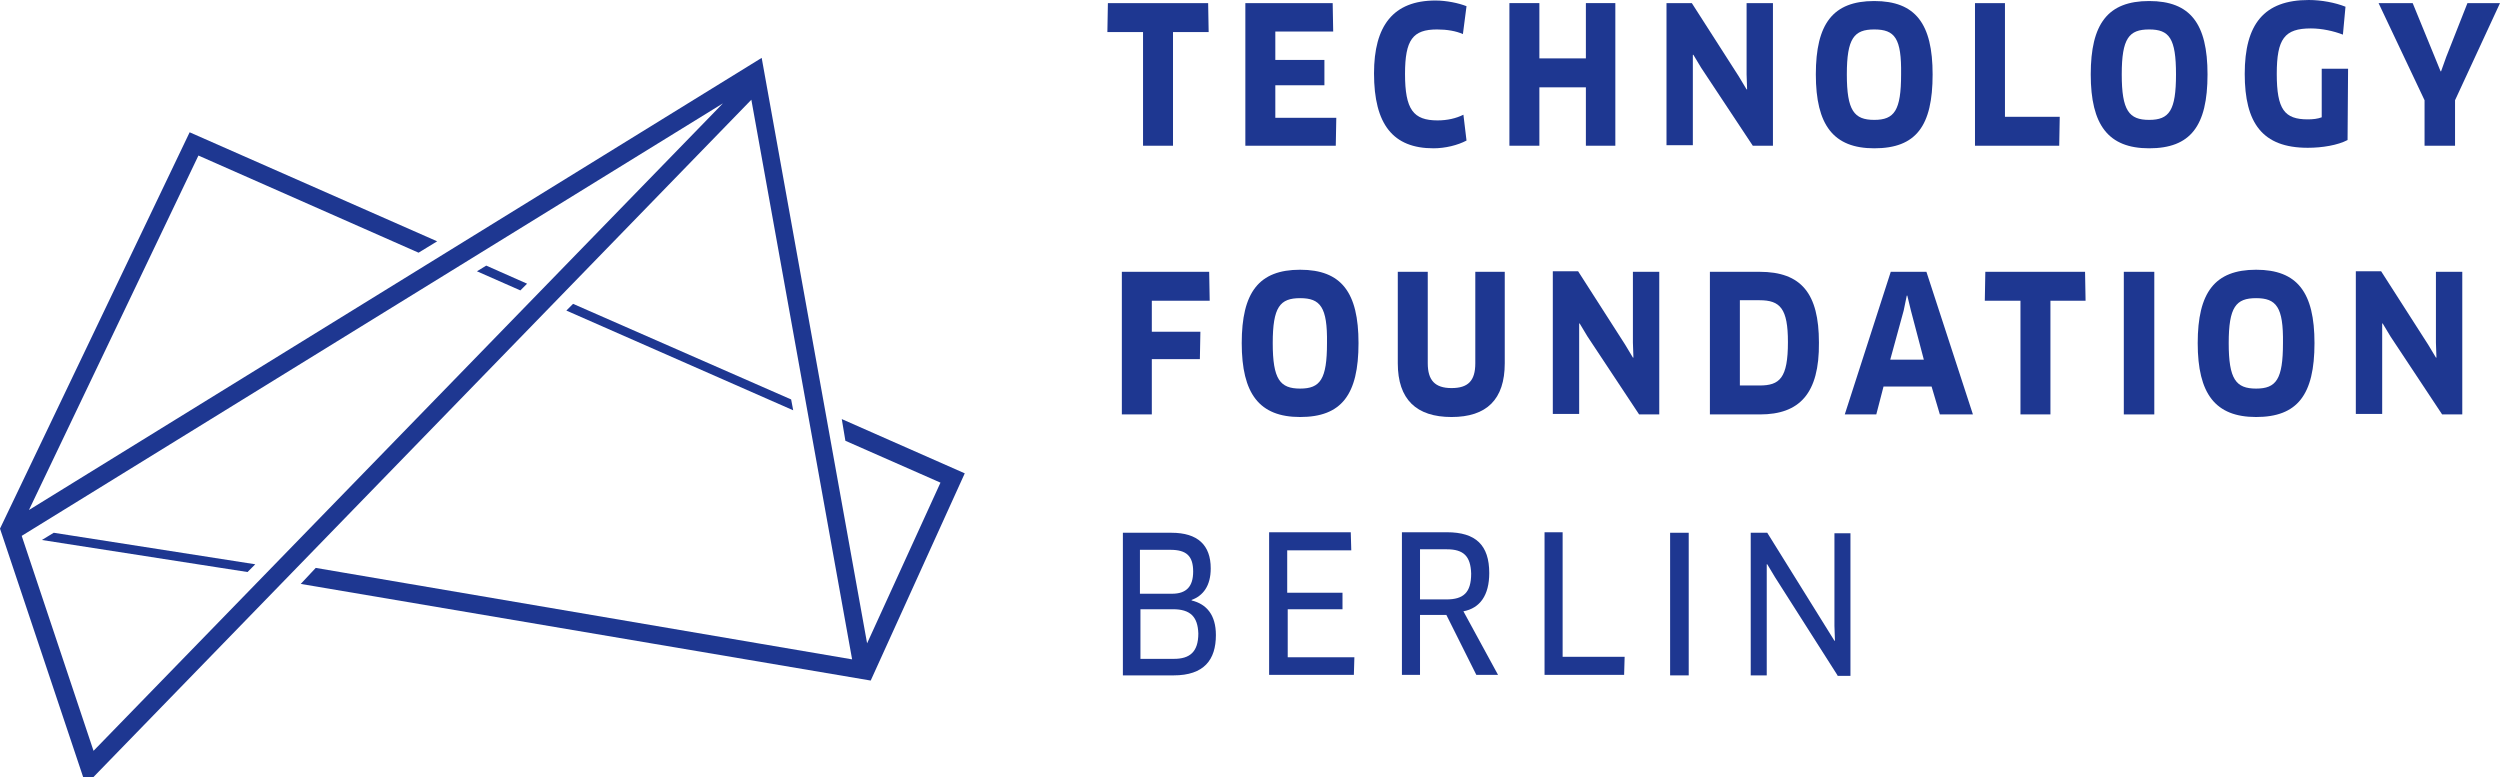
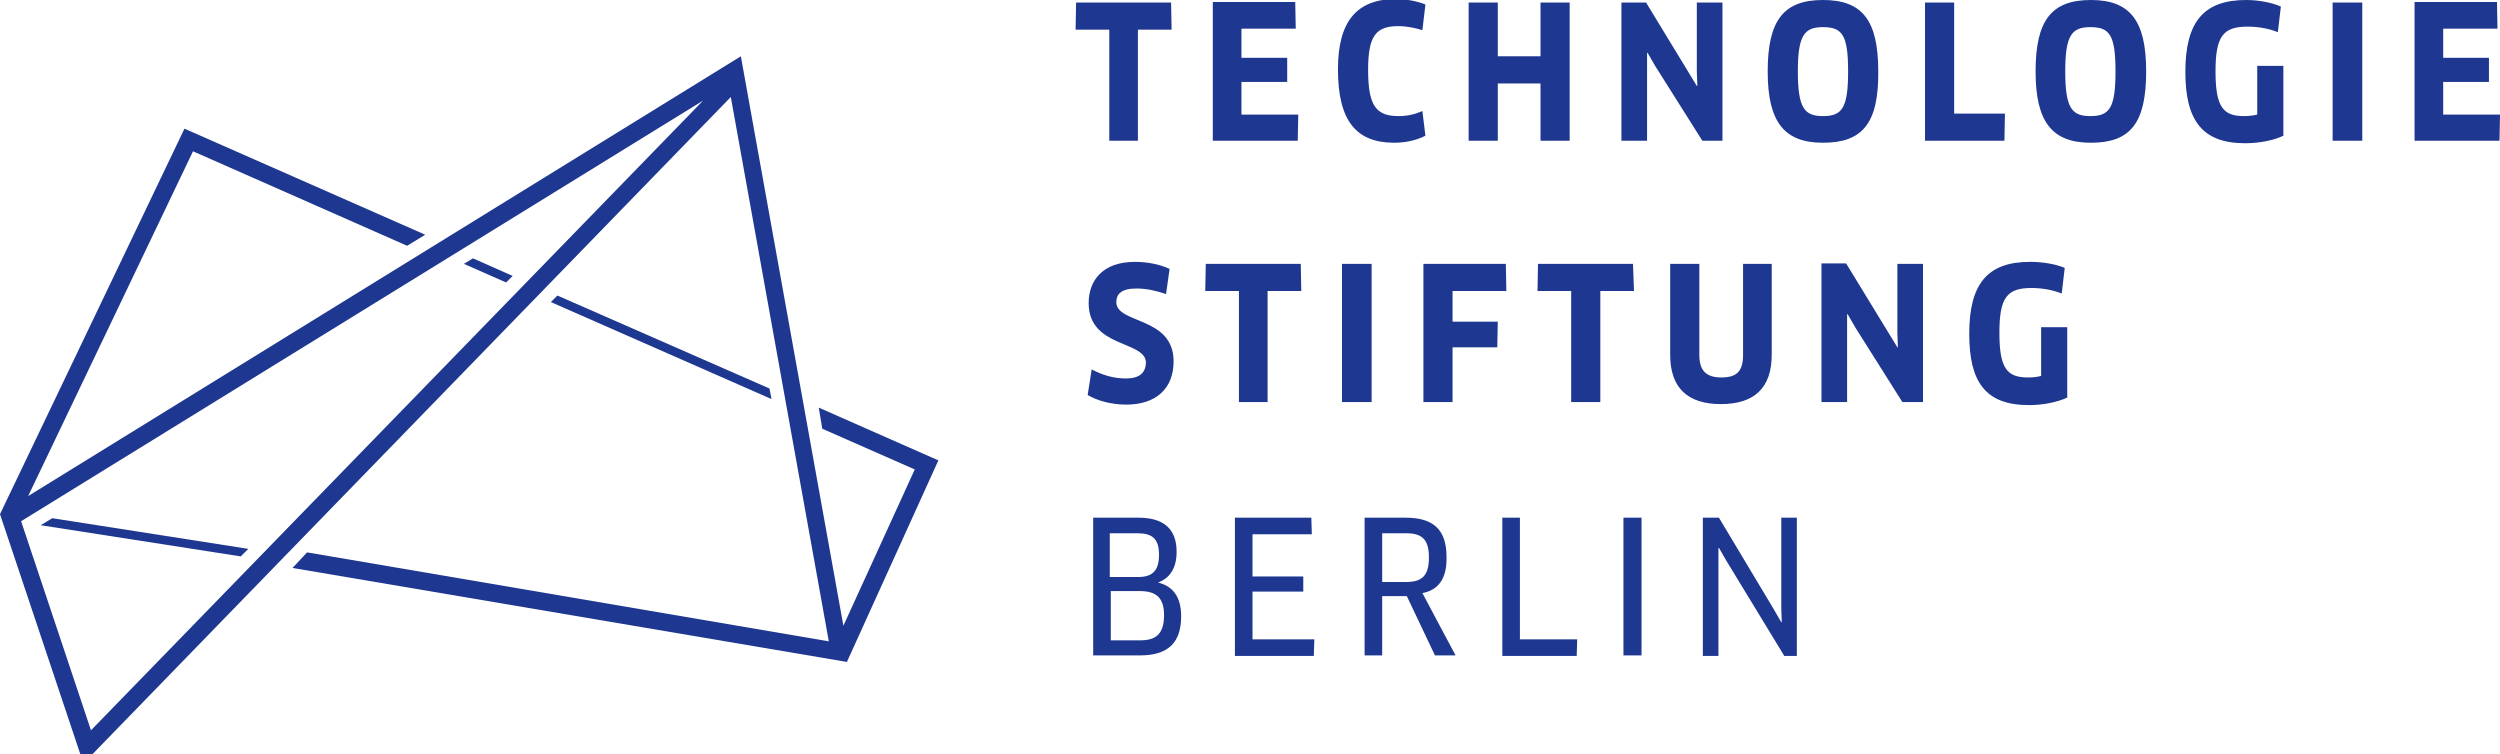
- <svg xmlns="http://www.w3.org/2000/svg" version="1.1" id="Ebene_1" x="0px" y="0px" viewBox="0 0 483.8 150.2" style="enable-background:new 0 0 483.8 150.2;" xml:space="preserve">
-   <g id="Linienmarke_A1">
-     <path fill="#1E3791" class="st0" d="M8.1,104.5l2.3-1.4l39,6.1l-1.5,1.5L8.1,104.5z M110.9,58.8l-1.3,1.3l43.9,19.3l-0.4-2.1L110.9,58.8z    M94.1,51.4l-1.8,1.1l8.4,3.7l1.3-1.3L94.1,51.4z M186.7,91.6l-18.2,40.1L58.2,113l2.9-3.1l103.8,17.7L145.4,19.3L16.6,151.9   L0,102.3l36.7-76.7l47.9,21.1L81,48.9L38.4,30.1L5.6,98.7l141.8-87.5l20.4,113.3L182,93.4l-18.4-8.1l-0.7-4.2L186.7,91.6z    M18.1,145.3L139.9,20L4.2,103.7L18.1,145.3z" />
+ <svg xmlns="http://www.w3.org/2000/svg" version="1.1" id="Ebene_1" x="0px" y="0px" viewBox="0 0 497.4 150" style="enable-background:new 0 0 497.4 150;" xml:space="preserve">
+   <g id="Schriftzug">
+     <path fill="#1E3791" d="M302.4,103v24.2h11.4l-0.1,3.3h-14.8V103H302.4z M245.7,103v27.5h15.7l0.1-3.3h-12.3v-9.5h10.1v-3h-10.1v-8.4h11.8   l-0.1-3.3H245.7z M284.3,110.9c0-3.6-1.4-4.8-4.5-4.8H275v9.7h4.7C282.9,115.8,284.3,114.6,284.3,110.9z M283,118l6.6,12.4h-4.1   l-5.6-11.8H275v11.8h-3.5V103h8.2c5.5,0,8.1,2.4,8.1,7.8C287.9,115.1,286.2,117.4,283,118z M226.9,127.4c3,0,4.7-1.2,4.7-5   c0-3.4-1.5-4.8-4.8-4.8h-5.8v9.8H226.9z M220.9,114.8h5.6c2.9,0,4.1-1.4,4.1-4.4c0-3.2-1.3-4.3-4.3-4.3h-5.5V114.8z M230.4,115.9   c2.9,0.7,4.6,2.8,4.6,6.7c0,5-2.3,7.8-8.2,7.8h-9.3V103h9c5,0,7.6,2.2,7.6,6.8C234.1,113.2,232.6,115.1,230.4,115.9L230.4,115.9z    M323.1,130.4h3.5V103h-1.8h-1.8V130.4z M354.4,103v17.9l0.1,2.9l-0.1,0l-1.5-2.6L342,103h-3.2v27.5h3.1V112l0-3l0.1,0l1.5,2.6   l11.5,18.9h2.5V103H354.4z M406.1,74.8c-0.8,0.2-1.6,0.3-2.6,0.3c-4.2,0-5.7-1.8-5.7-8.9c0-7,1.5-8.9,6.4-8.9c2.1,0,4.3,0.4,6,1.1   l0.6-5.1c-1.9-0.8-4.5-1.2-6.9-1.2c-8.5,0-12.1,4.4-12.1,14.3c0,9.6,3.2,14.2,11.9,14.2c2.8,0,5.7-0.6,7.6-1.5V65.1h-5.2V74.8z    M272.8,52.5h-2.9h-2.9V80h5.9V52.5z M246.4,80h5.8V57.9h6.7l-0.1-5.4h-18.9l-0.1,5.4h6.7V80z M224,75.3c-2.5,0-4.7-0.7-6.8-1.8   l-0.8,5.1c2.1,1.2,4.8,1.9,7.7,1.9c5.9,0,9.4-3.2,9.4-8.6c0-9-11.4-7.4-11.4-11.8c0-1.5,0.9-2.7,4-2.7c1.9,0,3.8,0.4,5.9,1.1l0.7-5   c-1.9-0.9-4.4-1.4-6.9-1.4c-6.3,0-9.2,3.6-9.2,8.2c0,9,11.4,7.4,11.4,11.9C227.9,74.2,226.7,75.3,224,75.3z M377.5,66.2l0.1,2.9   l-0.1,0l-10.2-16.7h-4.9V80h5.1V65.5l0-3l0.1,0l1.5,2.6l9.4,14.9h4.1V52.5h-5.1V66.2z M298,64h-9v-6.1h10.7l-0.1-5.4h-16.4V80h5.8   V69.1h8.9L298,64z M352.5,70.6V52.5h-5.7v18.1c0,3.2-1.2,4.5-4.3,4.5c-3.1,0-4.4-1.4-4.4-4.5V52.5h-5.8v18.1   c0,6.6,3.5,9.8,10.1,9.8S352.5,77.2,352.5,70.6z M324.9,52.5H306l-0.1,5.4h6.7V80h5.8V57.9h6.7L324.9,52.5z M342.7,28V0.5h-5.1   v13.7l0.1,2.9l-0.1,0L327.5,0.5h-4.9V28h5.1V13.5l0-3l0.1,0l1.5,2.6l9.4,14.9C338.6,28,342.7,28,342.7,28z M220.6,28h5.8V5.9h6.7   L233,0.5h-18.9l-0.1,5.4h6.7V28z M486.1,22.8v-6.5h9.1v-4.8h-9.1V5.7h10.8l-0.1-5.3h-16.4V28h16.9l0.1-5.2L486.1,22.8L486.1,22.8z    M398.9,22.6h-10.1V0.5H383V28h15.8L398.9,22.6z M298,16.6h8.5V28h5.8V0.5h-5.8v10.7H298V0.5h-5.8V28h5.8V16.6z M258.3,22.8H247   v-6.5h9.1v-4.8H247V5.7h10.8l-0.1-5.3h-16.4V28h16.9L258.3,22.8z M367.7,14.2c0-7.3-1.2-8.8-5-8.8c-3.7,0-5,1.6-5,8.8   c0,7.3,1.3,8.9,5,8.9C366.5,23.1,367.7,21.5,367.7,14.2z M362.7,28.4c-7.7,0-11-4.1-11-14.2c0-10.2,3.2-14.2,11-14.2   c7.8,0,11,4,11,14.2C373.8,24.6,370.5,28.4,362.7,28.4z M464.1,28h5.9V0.5H467h-2.9V28z M277.4,28.4c2.2,0,4.5-0.5,6.2-1.4   l-0.6-4.9c-1.4,0.6-2.9,1-4.7,1c-4.5,0-6.1-2-6.1-9.2c0-6.7,1.5-8.7,6-8.7c1.8,0,3.5,0.4,4.8,0.8l0.6-5.1c-1.4-0.6-3.8-1.1-5.8-1.1   c-8,0-11.6,4.6-11.6,14C266.2,24,269.8,28.4,277.4,28.4z M420.9,14.2c0-7.3-1.2-8.8-5-8.8c-3.7,0-5,1.6-5,8.8c0,7.3,1.3,8.9,5,8.9   C419.7,23.1,420.9,21.5,420.9,14.2z M427,14.2c0,10.4-3.2,14.2-11,14.2c-7.7,0-11-4.1-11-14.2c0-10.2,3.2-14.2,11-14.2   S427,4.1,427,14.2z M449.1,22.8c-0.8,0.2-1.7,0.3-2.6,0.3c-4.2,0-5.7-1.8-5.7-8.9c0-7,1.5-8.9,6.4-8.9c2.1,0,4.3,0.4,6,1.1l0.6-5.1   C452,0.5,449.3,0,446.9,0c-8.5,0-12.1,4.4-12.1,14.3c0,9.6,3.3,14.2,11.9,14.2c2.8,0,5.8-0.6,7.6-1.5V13.1h-5.2V22.8z" />
  </g>
-   <g fill="#1E3791">
-     <path d="M227,6.2v22h-5.8v-22h-6.9l0.1-5.6h19.4l0.1,5.6C233.9,6.2,227,6.2,227,6.2z" />
-     <path d="M258.6,22.8l-0.1,5.4H241V0.6h16.9l0.1,5.5h-11.2v5.5h9.5v4.9h-9.5v6.3H258.6z" />
-     <path d="M283.1,6.6c-1.3-0.6-3.1-0.9-5-0.9c-4.7,0-6.2,2-6.2,8.6c0,6.9,1.6,9,6.3,9c1.9,0,3.6-0.4,5-1.1l0.6,5   c-1.7,0.9-4.1,1.5-6.4,1.5c-7.8,0-11.5-4.6-11.5-14.5c0-9.2,3.7-14.1,11.9-14.1c2.1,0,4.5,0.5,6,1.1L283.1,6.6z" />
-     <path d="M306.9,28.2V16.9h-9v11.3h-5.8V0.6h5.8v10.7h9V0.6h5.7v27.6H306.9z" />
-     <path d="M339.2,28.2l-10-15.1l-1.5-2.5h-0.1v3v14.5h-5.1V0.6h4.9l9.1,14.2l1.5,2.5h0.1l-0.1-2.9V0.6h5.1v27.6H339.2z" />
-     <path d="M362.7,28.7c-7.9,0-11.3-4.5-11.3-14.3s3.3-14.2,11.3-14.2S374,4.6,374,14.4C374,24.4,370.8,28.7,362.7,28.7z M362.7,5.7   c-3.9,0-5.3,1.7-5.3,8.7s1.4,8.8,5.3,8.8s5.2-1.8,5.2-8.8C368,7.4,366.7,5.7,362.7,5.7z" />
-     <path d="M398.6,22.6l-0.1,5.6h-16.3V0.6h5.8v22H398.6z" />
-     <path d="M415.9,28.7c-7.9,0-11.3-4.5-11.3-14.3s3.3-14.2,11.3-14.2s11.3,4.4,11.3,14.2C427.2,24.4,423.9,28.7,415.9,28.7z    M415.9,5.7c-3.9,0-5.3,1.7-5.3,8.7s1.4,8.8,5.3,8.8s5.2-1.8,5.2-8.8C421.1,7.4,419.8,5.7,415.9,5.7z" />
-     <path d="M454.3,27.1c-1.9,1-4.9,1.5-7.7,1.5c-8.8,0-12.2-4.8-12.2-14.3c0-9.6,3.7-14.3,12.4-14.3c2.4,0,5.1,0.5,7.1,1.3l-0.5,5.4   c-1.8-0.7-4.1-1.2-6.2-1.2c-5.1,0-6.6,2-6.6,8.8c0,6.9,1.5,8.8,6,8.8c1,0,1.9-0.1,2.7-0.4v-9.4h5.1L454.3,27.1L454.3,27.1z" />
-     <path d="M466.9,0.6l4.3,10.5l1.1,2.7h0.1l1-2.8l4.1-10.4h6.3l-8.7,18.8v8.8h-5.9v-8.8l-8.9-18.8C460.3,0.6,466.9,0.6,466.9,0.6z" />
-     <path d="M222.9,58.2v6h9.4l-0.1,5.3h-9.3v10.7h-5.8V52.6H234l0.1,5.6H222.9z" />
-     <path d="M251.6,80.7c-7.9,0-11.3-4.5-11.3-14.3s3.3-14.2,11.3-14.2c8,0,11.3,4.4,11.3,14.2C262.9,76.4,259.6,80.7,251.6,80.7z    M251.6,57.7c-3.9,0-5.3,1.7-5.3,8.7s1.4,8.8,5.3,8.8s5.2-1.8,5.2-8.8C256.9,59.4,255.5,57.7,251.6,57.7z" />
-     <path d="M291.2,70.3c0,7-3.5,10.4-10.3,10.4s-10.4-3.4-10.4-10.4V52.6h5.8v17.7c0,3.3,1.4,4.8,4.6,4.8s4.6-1.4,4.6-4.8V52.6h5.7   L291.2,70.3L291.2,70.3z" />
-     <path d="M317.2,80.2l-10-15.1l-1.5-2.5h-0.1v3v14.5h-5.1V52.5h4.9l9.1,14.2l1.5,2.5h0.1l-0.1-2.9V52.6h5.1v27.6L317.2,80.2   L317.2,80.2z" />
-     <path d="M340.6,80.2h-9.7V52.6h9.6c8.1,0,11.5,4.2,11.5,13.7C352.1,76.2,348.2,80.2,340.6,80.2z M340.5,58.1h-3.8v16.5h3.8   c3.9,0,5.5-1.4,5.5-8.4C346,59.7,344.5,58.1,340.5,58.1z" />
-     <path d="M373.8,74.8h-9.3l-1.4,5.4H357l8.9-27.6h6.9l9,27.6h-6.4L373.8,74.8z M368.4,60.1l-2.6,9.5h6.5l-2.5-9.5l-0.7-2.9H369   L368.4,60.1z" />
-     <path d="M396.8,58.2v22H391v-22h-6.9l0.1-5.6h19.3l0.1,5.6H396.8z" />
-     <path d="M411,52.6h5.9v27.6H411V52.6z" />
-     <path d="M436.6,80.7c-7.9,0-11.3-4.5-11.3-14.3s3.3-14.2,11.3-14.2s11.3,4.4,11.3,14.2C447.9,76.4,444.6,80.7,436.6,80.7z    M436.6,57.7c-3.9,0-5.3,1.7-5.3,8.7s1.4,8.8,5.3,8.8s5.2-1.8,5.2-8.8C441.9,59.4,440.5,57.7,436.6,57.7z" />
-     <path d="M472.6,80.2l-10-15.1l-1.5-2.5H461v3v14.5h-5.1V52.5h4.9l9.1,14.2l1.5,2.5h0.1l-0.1-2.9V52.6h5.1v27.6L472.6,80.2   L472.6,80.2z" />
-     <path d="M227.1,130.7h-9.8v-27.6h9.4c5.1,0,7.6,2.4,7.6,6.9c0,3.4-1.5,5.3-3.7,6.1v0.1c2.9,0.7,4.7,2.8,4.7,6.7   C235.3,127.7,233,130.7,227.1,130.7z M226.5,106.4h-5.9v8.5h6.2c2.8,0,4.1-1.4,4.1-4.3C230.9,107.6,229.6,106.4,226.5,106.4z    M227,117.9h-6.3v9.6h6.5c3,0,4.7-1.3,4.7-4.9C231.8,119.3,230.3,117.9,227,117.9z" />
-     <path d="M262.1,127.2l-0.1,3.4h-16.4V103h15.8l0.1,3.5h-12.4v8.2h10.7v3.2h-10.6v9.3L262.1,127.2L262.1,127.2z" />
-     <path d="M283.2,118.3l6.7,12.3h-4.2l-5.8-11.6h-5.1v11.6h-3.5V103h8.7c5.6,0,8.2,2.5,8.2,7.9C288.2,115.2,286.4,117.7,283.2,118.3z    M280,106.3h-5.2v9.7h5.1c3.3,0,4.8-1.3,4.8-5C284.6,107.6,283.2,106.3,280,106.3z" />
-     <path d="M314.4,127.1l-0.1,3.5h-15.4V103h3.5v24.1H314.4z" />
-     <path d="M323.2,103.1h3.6v27.6h-3.6V103.1z" />
-     <path d="M355.6,130.7l-12.1-19l-1.5-2.5h-0.1v3v18.5h-3.1v-27.6h3.2l13,20.9h0.1l-0.1-2.9v-17.9h3.1v27.6h-2.5V130.7z" />
+   <g fill="#1E3791" id="Linienmarke_A1">
+     <path class="st0" d="M8.1,104.5l2.3-1.4l39,6.1l-1.5,1.5L8.1,104.5z M110.9,58.8l-1.3,1.3l43.9,19.3l-0.4-2.1L110.9,58.8z    M94.1,51.4l-1.8,1.1l8.4,3.7l1.3-1.3L94.1,51.4z M186.7,91.6l-18.2,40.1L58.2,113l2.9-3.1l103.8,17.7L145.4,19.3L16.6,151.9   L0,102.3l36.7-76.7l47.9,21.1L81,48.9L38.4,30.1L5.6,98.7l141.8-87.5l20.4,113.3L182,93.4l-18.4-8.1l-0.7-4.2L186.7,91.6z    M18.1,145.3L139.9,20L4.2,103.7L18.1,145.3z" />
  </g>
</svg>
